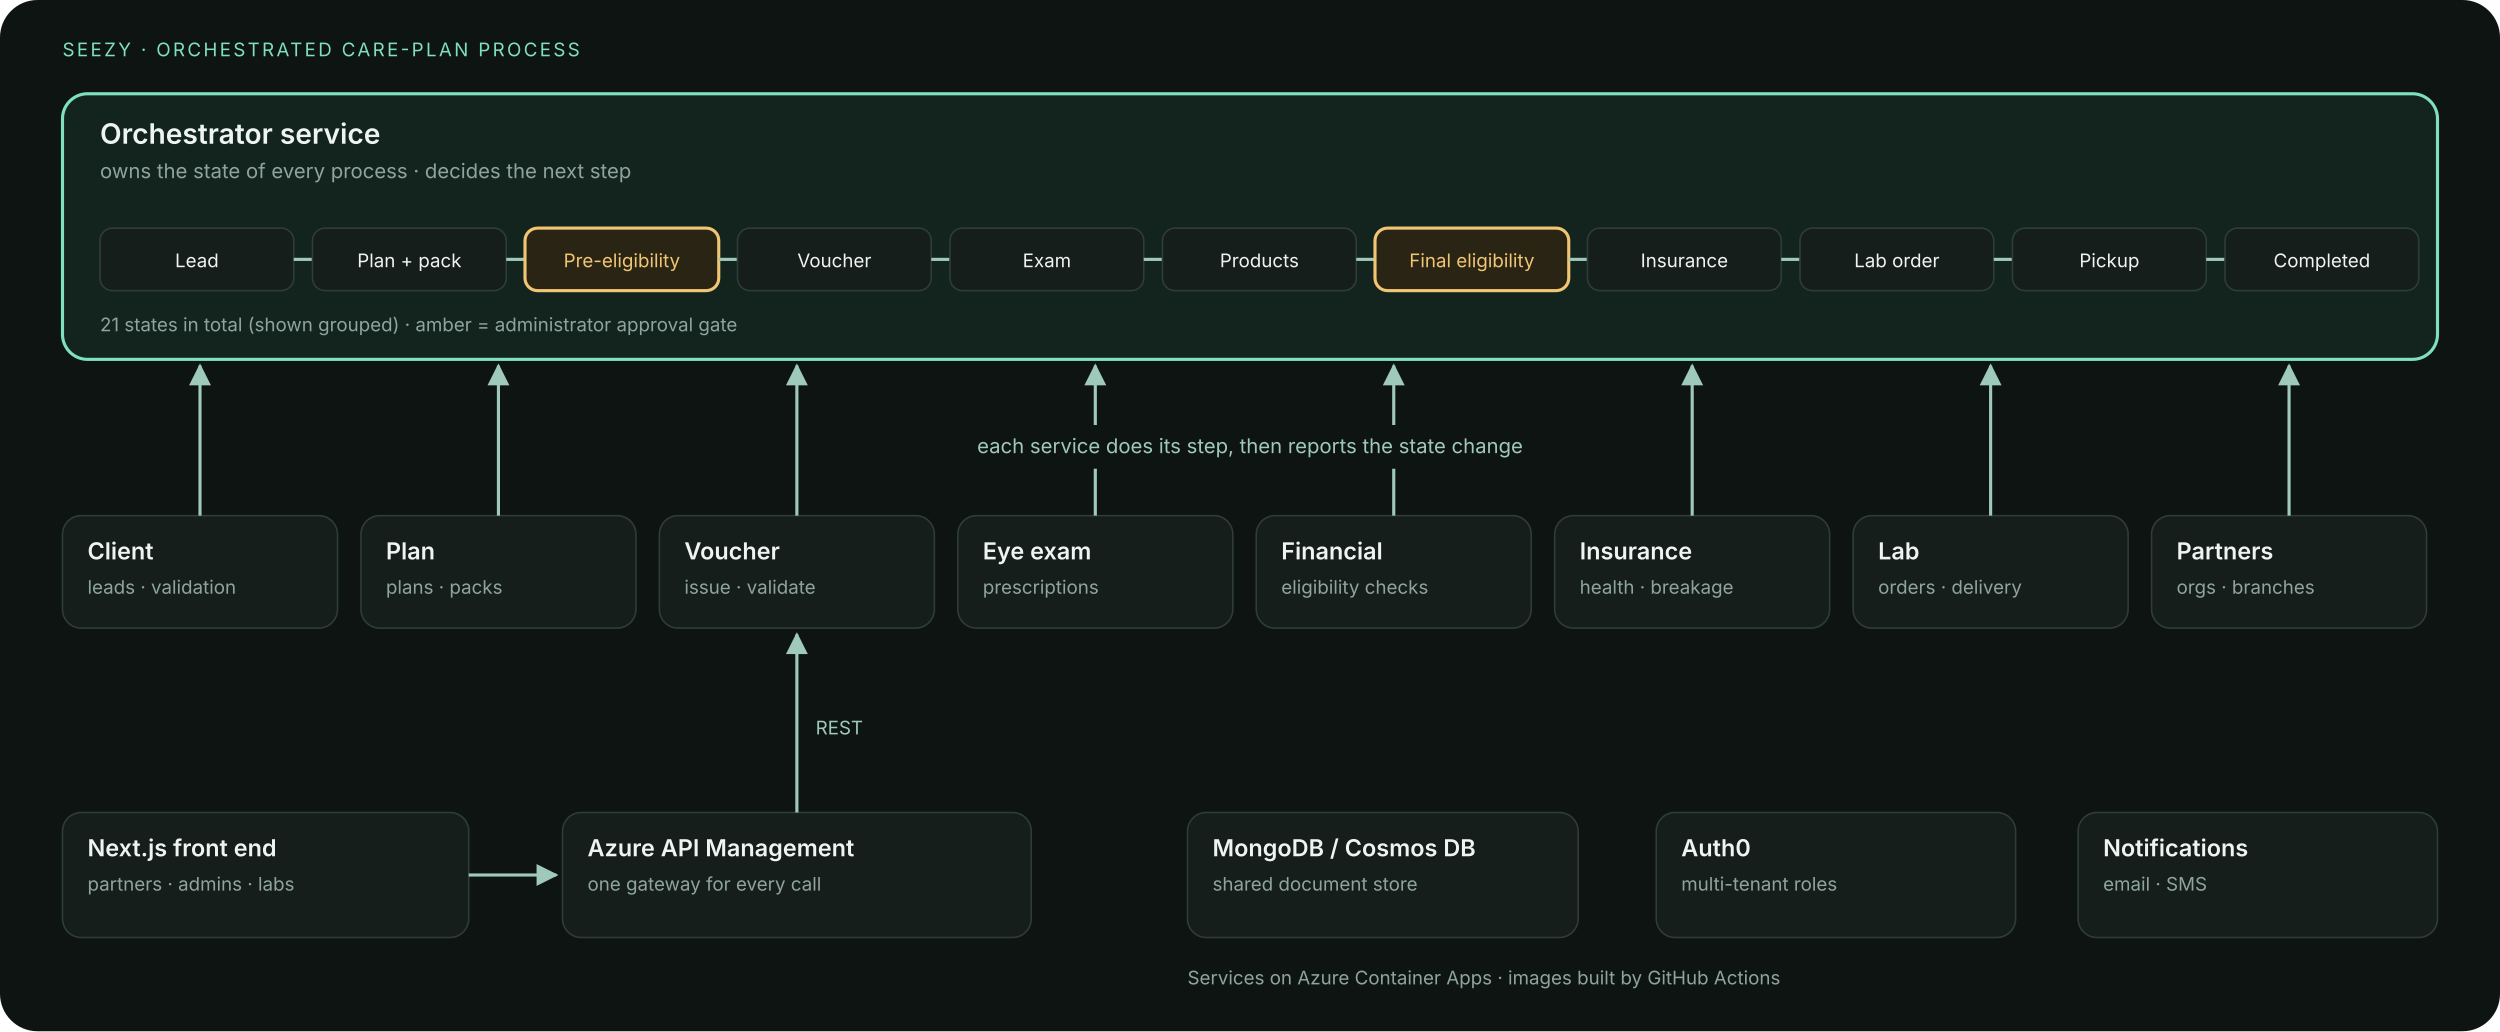
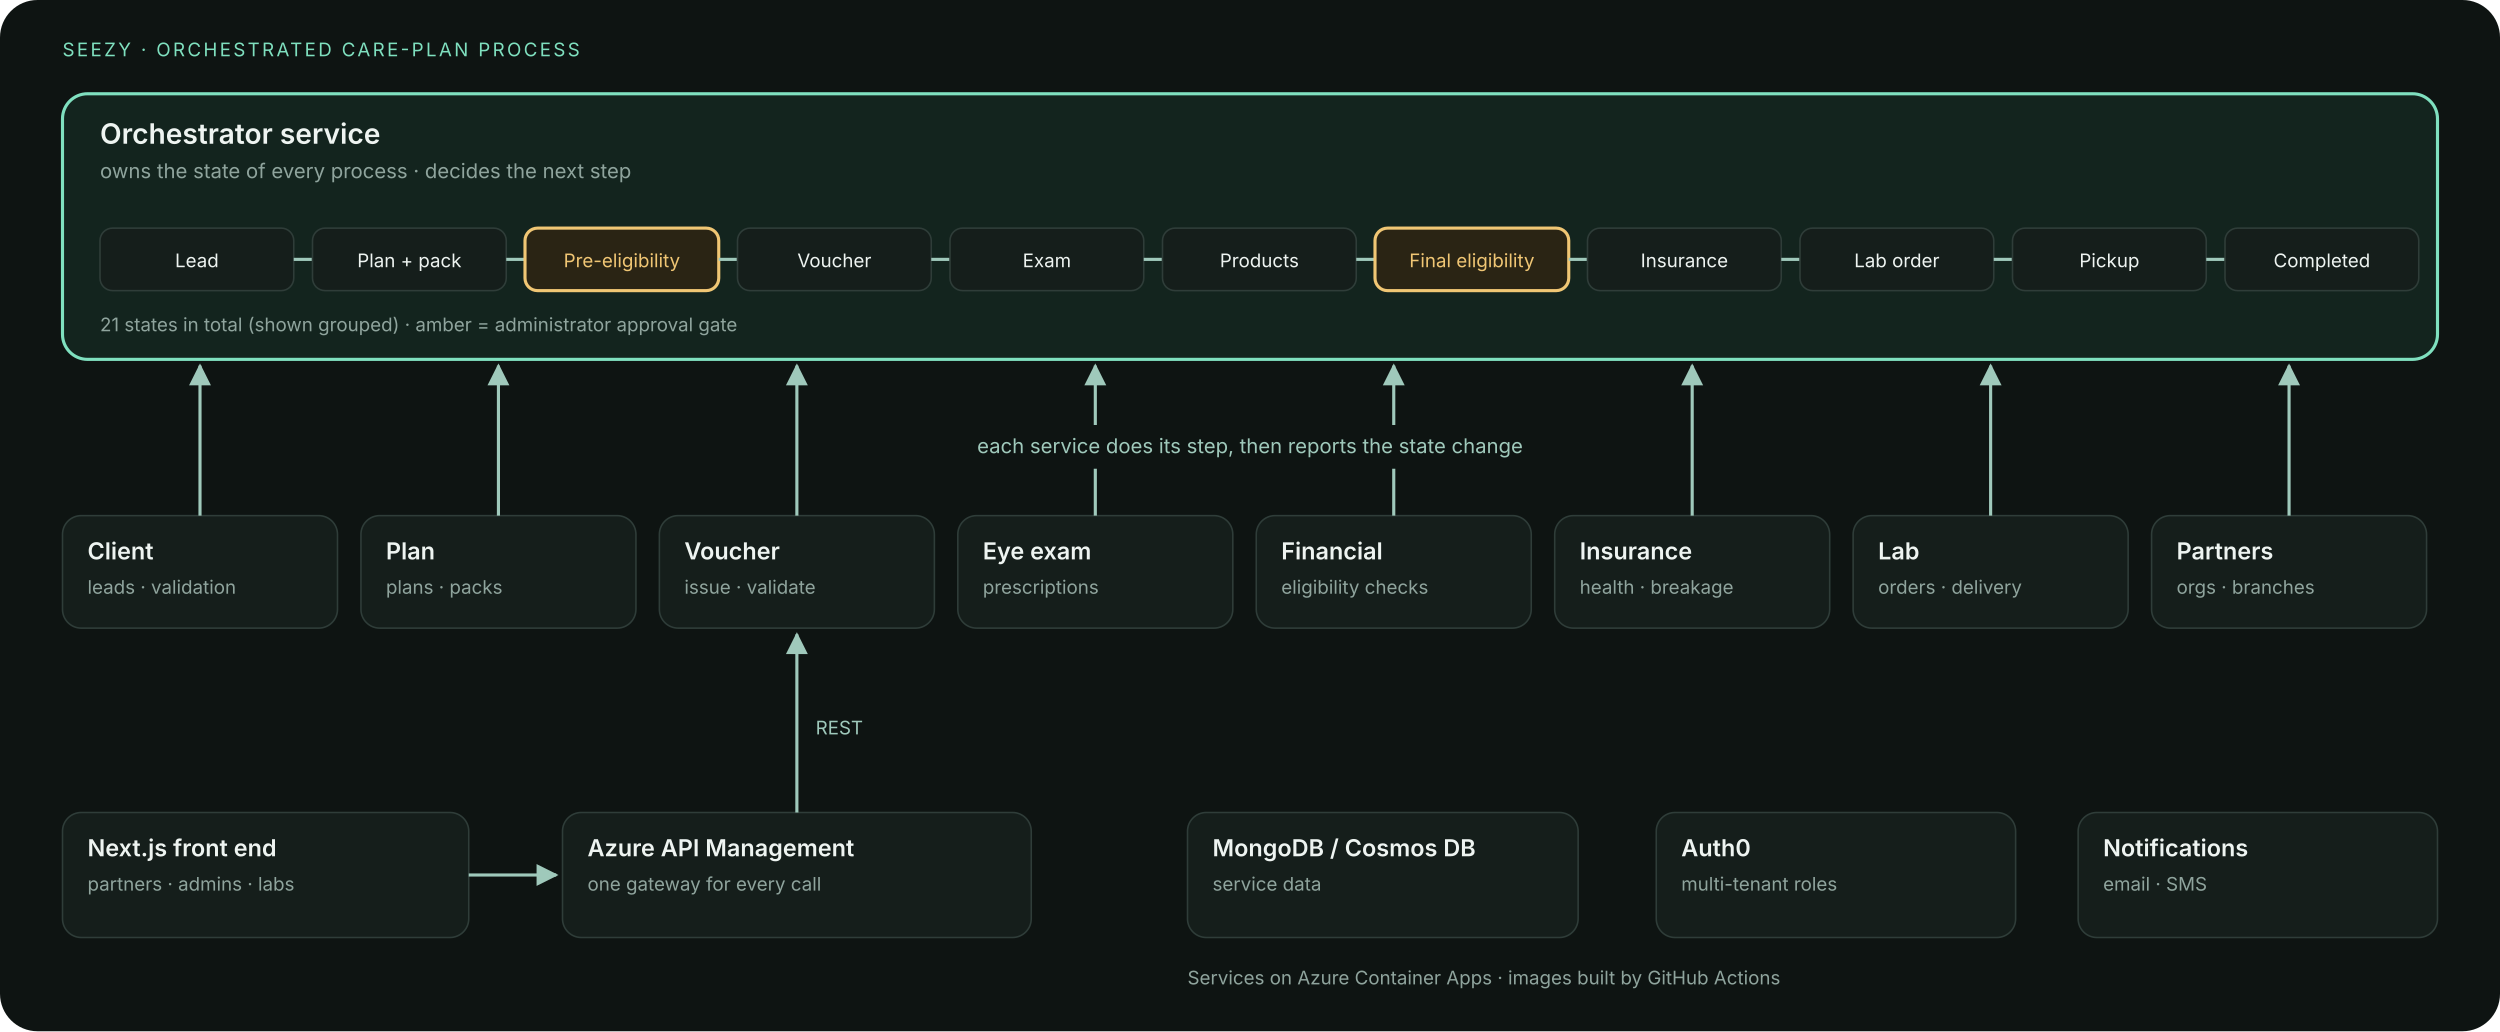
<svg xmlns="http://www.w3.org/2000/svg" viewBox="0 0 1600 660" role="img" aria-label="Seezy architecture: the front end calls services through Azure API Management; each of eight services performs its step and reports the state change to one orchestrator, which owns a process running from lead to completed with two administrator approval gates, pre-eligibility and final eligibility.">
  <defs>
    <marker id="a" viewBox="0 0 10 10" refX="9" refY="5" markerWidth="7" markerHeight="7" orient="auto">
      <path d="M0 0L10 5L0 10z" fill="#9fc9bb" />
    </marker>
  </defs>
  <rect width="1600" height="660" rx="24" fill="#0e1412" />
  <text x="40" y="36" font-family="Inter, Helvetica, Arial, sans-serif" font-size="12" fill="#7fe0bf" text-anchor="start" letter-spacing="1.5">SEEZY · ORCHESTRATED CARE-PLAN PROCESS</text>
  <rect x="40" y="60" width="1520" height="170" rx="16" fill="#13241e" stroke="#7fe0bf" stroke-width="2" />
  <text x="64" y="92" font-family="Inter, Helvetica, Arial, sans-serif" font-size="18" fill="#eef4f1" text-anchor="start" font-weight="600">Orchestrator service</text>
  <text x="64" y="114" font-family="Inter, Helvetica, Arial, sans-serif" font-size="13" fill="#8fa49d" text-anchor="start">owns the state of every process · decides the next step</text>
  <rect x="64" y="146" width="124" height="40" rx="8" fill="#151e1b" stroke="#2f3d39" stroke-width="1" />
  <text x="126.0" y="171" font-family="Inter, Helvetica, Arial, sans-serif" font-size="12" fill="#eef4f1" text-anchor="middle">Lead</text>
  <line x1="188" y1="166" x2="200" y2="166" stroke="#9fc9bb" stroke-width="2" />
  <rect x="200" y="146" width="124" height="40" rx="8" fill="#151e1b" stroke="#2f3d39" stroke-width="1" />
  <text x="262.0" y="171" font-family="Inter, Helvetica, Arial, sans-serif" font-size="12" fill="#eef4f1" text-anchor="middle">Plan + pack</text>
  <line x1="324" y1="166" x2="336" y2="166" stroke="#9fc9bb" stroke-width="2" />
  <rect x="336" y="146" width="124" height="40" rx="8" fill="#2a2414" stroke="#f0c674" stroke-width="2" />
  <text x="398.0" y="171" font-family="Inter, Helvetica, Arial, sans-serif" font-size="12" fill="#f0c674" text-anchor="middle">Pre-eligibility</text>
  <line x1="460" y1="166" x2="472" y2="166" stroke="#9fc9bb" stroke-width="2" />
  <rect x="472" y="146" width="124" height="40" rx="8" fill="#151e1b" stroke="#2f3d39" stroke-width="1" />
  <text x="534.0" y="171" font-family="Inter, Helvetica, Arial, sans-serif" font-size="12" fill="#eef4f1" text-anchor="middle">Voucher</text>
  <line x1="596" y1="166" x2="608" y2="166" stroke="#9fc9bb" stroke-width="2" />
  <rect x="608" y="146" width="124" height="40" rx="8" fill="#151e1b" stroke="#2f3d39" stroke-width="1" />
  <text x="670.0" y="171" font-family="Inter, Helvetica, Arial, sans-serif" font-size="12" fill="#eef4f1" text-anchor="middle">Exam</text>
  <line x1="732" y1="166" x2="744" y2="166" stroke="#9fc9bb" stroke-width="2" />
  <rect x="744" y="146" width="124" height="40" rx="8" fill="#151e1b" stroke="#2f3d39" stroke-width="1" />
  <text x="806.0" y="171" font-family="Inter, Helvetica, Arial, sans-serif" font-size="12" fill="#eef4f1" text-anchor="middle">Products</text>
  <line x1="868" y1="166" x2="880" y2="166" stroke="#9fc9bb" stroke-width="2" />
  <rect x="880" y="146" width="124" height="40" rx="8" fill="#2a2414" stroke="#f0c674" stroke-width="2" />
  <text x="942.0" y="171" font-family="Inter, Helvetica, Arial, sans-serif" font-size="12" fill="#f0c674" text-anchor="middle">Final eligibility</text>
  <line x1="1004" y1="166" x2="1016" y2="166" stroke="#9fc9bb" stroke-width="2" />
  <rect x="1016" y="146" width="124" height="40" rx="8" fill="#151e1b" stroke="#2f3d39" stroke-width="1" />
  <text x="1078.0" y="171" font-family="Inter, Helvetica, Arial, sans-serif" font-size="12" fill="#eef4f1" text-anchor="middle">Insurance</text>
  <line x1="1140" y1="166" x2="1152" y2="166" stroke="#9fc9bb" stroke-width="2" />
  <rect x="1152" y="146" width="124" height="40" rx="8" fill="#151e1b" stroke="#2f3d39" stroke-width="1" />
  <text x="1214.0" y="171" font-family="Inter, Helvetica, Arial, sans-serif" font-size="12" fill="#eef4f1" text-anchor="middle">Lab order</text>
  <line x1="1276" y1="166" x2="1288" y2="166" stroke="#9fc9bb" stroke-width="2" />
  <rect x="1288" y="146" width="124" height="40" rx="8" fill="#151e1b" stroke="#2f3d39" stroke-width="1" />
  <text x="1350.0" y="171" font-family="Inter, Helvetica, Arial, sans-serif" font-size="12" fill="#eef4f1" text-anchor="middle">Pickup</text>
  <line x1="1412" y1="166" x2="1424" y2="166" stroke="#9fc9bb" stroke-width="2" />
  <rect x="1424" y="146" width="124" height="40" rx="8" fill="#151e1b" stroke="#2f3d39" stroke-width="1" />
  <text x="1486.0" y="171" font-family="Inter, Helvetica, Arial, sans-serif" font-size="12" fill="#eef4f1" text-anchor="middle">Completed</text>
  <text x="64" y="212" font-family="Inter, Helvetica, Arial, sans-serif" font-size="12" fill="#8fa49d" text-anchor="start">21 states in total (shown grouped)  ·  amber = administrator approval gate</text>
  <rect x="40" y="330" width="176" height="72" rx="12" fill="#151e1b" stroke="#2f3d39" />
  <text x="56" y="358" font-family="Inter, Helvetica, Arial, sans-serif" font-size="15" fill="#eef4f1" text-anchor="start" font-weight="600">Client</text>
  <text x="56" y="380" font-family="Inter, Helvetica, Arial, sans-serif" font-size="12" fill="#8fa49d" text-anchor="start">leads · validation</text>
  <polyline points="128.0,330 128.0,234" fill="none" stroke="#9fc9bb" stroke-width="2" marker-end="url(#a)" />
  <rect x="231" y="330" width="176" height="72" rx="12" fill="#151e1b" stroke="#2f3d39" />
  <text x="247" y="358" font-family="Inter, Helvetica, Arial, sans-serif" font-size="15" fill="#eef4f1" text-anchor="start" font-weight="600">Plan</text>
  <text x="247" y="380" font-family="Inter, Helvetica, Arial, sans-serif" font-size="12" fill="#8fa49d" text-anchor="start">plans · packs</text>
  <polyline points="319.0,330 319.0,234" fill="none" stroke="#9fc9bb" stroke-width="2" marker-end="url(#a)" />
  <rect x="422" y="330" width="176" height="72" rx="12" fill="#151e1b" stroke="#2f3d39" />
  <text x="438" y="358" font-family="Inter, Helvetica, Arial, sans-serif" font-size="15" fill="#eef4f1" text-anchor="start" font-weight="600">Voucher</text>
  <text x="438" y="380" font-family="Inter, Helvetica, Arial, sans-serif" font-size="12" fill="#8fa49d" text-anchor="start">issue · validate</text>
  <polyline points="510.0,330 510.0,234" fill="none" stroke="#9fc9bb" stroke-width="2" marker-end="url(#a)" />
  <rect x="613" y="330" width="176" height="72" rx="12" fill="#151e1b" stroke="#2f3d39" />
  <text x="629" y="358" font-family="Inter, Helvetica, Arial, sans-serif" font-size="15" fill="#eef4f1" text-anchor="start" font-weight="600">Eye exam</text>
  <text x="629" y="380" font-family="Inter, Helvetica, Arial, sans-serif" font-size="12" fill="#8fa49d" text-anchor="start">prescriptions</text>
  <polyline points="701.0,330 701.0,234" fill="none" stroke="#9fc9bb" stroke-width="2" marker-end="url(#a)" />
  <rect x="804" y="330" width="176" height="72" rx="12" fill="#151e1b" stroke="#2f3d39" />
  <text x="820" y="358" font-family="Inter, Helvetica, Arial, sans-serif" font-size="15" fill="#eef4f1" text-anchor="start" font-weight="600">Financial</text>
  <text x="820" y="380" font-family="Inter, Helvetica, Arial, sans-serif" font-size="12" fill="#8fa49d" text-anchor="start">eligibility checks</text>
  <polyline points="892.0,330 892.0,234" fill="none" stroke="#9fc9bb" stroke-width="2" marker-end="url(#a)" />
  <rect x="995" y="330" width="176" height="72" rx="12" fill="#151e1b" stroke="#2f3d39" />
  <text x="1011" y="358" font-family="Inter, Helvetica, Arial, sans-serif" font-size="15" fill="#eef4f1" text-anchor="start" font-weight="600">Insurance</text>
  <text x="1011" y="380" font-family="Inter, Helvetica, Arial, sans-serif" font-size="12" fill="#8fa49d" text-anchor="start">health · breakage</text>
  <polyline points="1083.0,330 1083.0,234" fill="none" stroke="#9fc9bb" stroke-width="2" marker-end="url(#a)" />
  <rect x="1186" y="330" width="176" height="72" rx="12" fill="#151e1b" stroke="#2f3d39" />
  <text x="1202" y="358" font-family="Inter, Helvetica, Arial, sans-serif" font-size="15" fill="#eef4f1" text-anchor="start" font-weight="600">Lab</text>
  <text x="1202" y="380" font-family="Inter, Helvetica, Arial, sans-serif" font-size="12" fill="#8fa49d" text-anchor="start">orders · delivery</text>
  <polyline points="1274.0,330 1274.0,234" fill="none" stroke="#9fc9bb" stroke-width="2" marker-end="url(#a)" />
  <rect x="1377" y="330" width="176" height="72" rx="12" fill="#151e1b" stroke="#2f3d39" />
  <text x="1393" y="358" font-family="Inter, Helvetica, Arial, sans-serif" font-size="15" fill="#eef4f1" text-anchor="start" font-weight="600">Partners</text>
  <text x="1393" y="380" font-family="Inter, Helvetica, Arial, sans-serif" font-size="12" fill="#8fa49d" text-anchor="start">orgs · branches</text>
  <polyline points="1465.0,330 1465.0,234" fill="none" stroke="#9fc9bb" stroke-width="2" marker-end="url(#a)" />
  <rect x="560" y="272" width="480" height="28" rx="8" fill="#0e1412" />
  <text x="800" y="290" font-family="Inter, Helvetica, Arial, sans-serif" font-size="13" fill="#9fc9bb" text-anchor="middle">each service does its step, then reports the state change</text>
  <rect x="40" y="520" width="260" height="80" rx="12" fill="#151e1b" stroke="#2f3d39" />
  <text x="56" y="548" font-family="Inter, Helvetica, Arial, sans-serif" font-size="15" fill="#eef4f1" text-anchor="start" font-weight="600">Next.js front end</text>
  <text x="56" y="570" font-family="Inter, Helvetica, Arial, sans-serif" font-size="12" fill="#8fa49d" text-anchor="start">partners · admins · labs</text>
  <rect x="360" y="520" width="300" height="80" rx="12" fill="#151e1b" stroke="#2f3d39" />
  <text x="376" y="548" font-family="Inter, Helvetica, Arial, sans-serif" font-size="15" fill="#eef4f1" text-anchor="start" font-weight="600">Azure API Management</text>
  <text x="376" y="570" font-family="Inter, Helvetica, Arial, sans-serif" font-size="12" fill="#8fa49d" text-anchor="start">one gateway for every call</text>
  <polyline points="300,560 356,560" fill="none" stroke="#9fc9bb" stroke-width="2" marker-end="url(#a)" />
  <polyline points="510,520 510,406" fill="none" stroke="#9fc9bb" stroke-width="2" marker-end="url(#a)" />
  <text x="522" y="470" font-family="Inter, Helvetica, Arial, sans-serif" font-size="12" fill="#9fc9bb" text-anchor="start">REST</text>
  <rect x="760" y="520" width="250" height="80" rx="12" fill="#151e1b" stroke="#2f3d39" />
  <text x="776" y="548" font-family="Inter, Helvetica, Arial, sans-serif" font-size="15" fill="#eef4f1" text-anchor="start" font-weight="600">MongoDB / Cosmos DB</text>
-   <text x="776" y="570" font-family="Inter, Helvetica, Arial, sans-serif" font-size="12" fill="#8fa49d" text-anchor="start">shared document store</text>
+   <text x="776" y="570" font-family="Inter, Helvetica, Arial, sans-serif" font-size="12" fill="#8fa49d" text-anchor="start">service data</text>
  <rect x="1060" y="520" width="230" height="80" rx="12" fill="#151e1b" stroke="#2f3d39" />
  <text x="1076" y="548" font-family="Inter, Helvetica, Arial, sans-serif" font-size="15" fill="#eef4f1" text-anchor="start" font-weight="600">Auth0</text>
  <text x="1076" y="570" font-family="Inter, Helvetica, Arial, sans-serif" font-size="12" fill="#8fa49d" text-anchor="start">multi-tenant roles</text>
  <rect x="1330" y="520" width="230" height="80" rx="12" fill="#151e1b" stroke="#2f3d39" />
  <text x="1346" y="548" font-family="Inter, Helvetica, Arial, sans-serif" font-size="15" fill="#eef4f1" text-anchor="start" font-weight="600">Notifications</text>
  <text x="1346" y="570" font-family="Inter, Helvetica, Arial, sans-serif" font-size="12" fill="#8fa49d" text-anchor="start">email · SMS</text>
  <text x="760" y="630" font-family="Inter, Helvetica, Arial, sans-serif" font-size="12" fill="#8fa49d" text-anchor="start">Services on Azure Container Apps · images built by GitHub Actions</text>
</svg>
